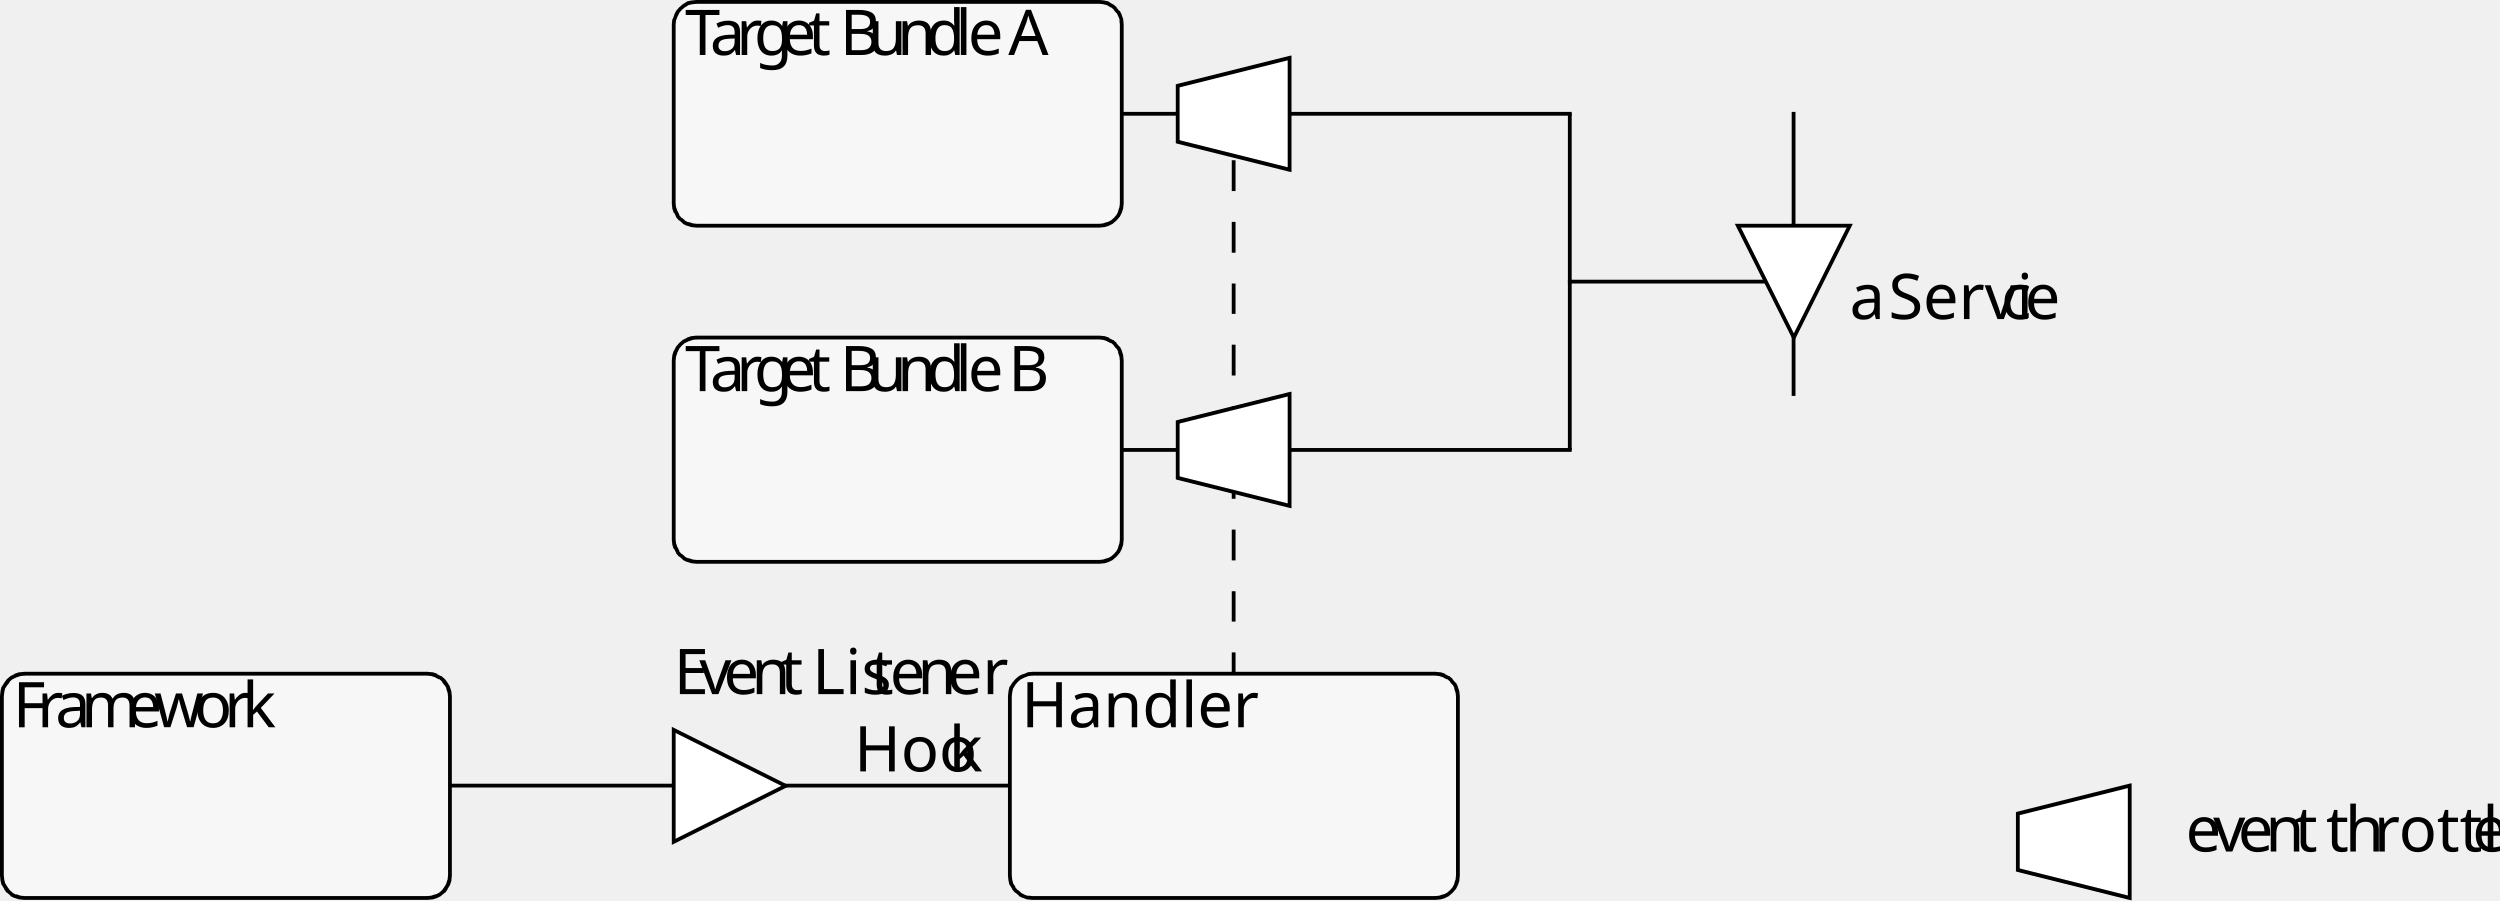
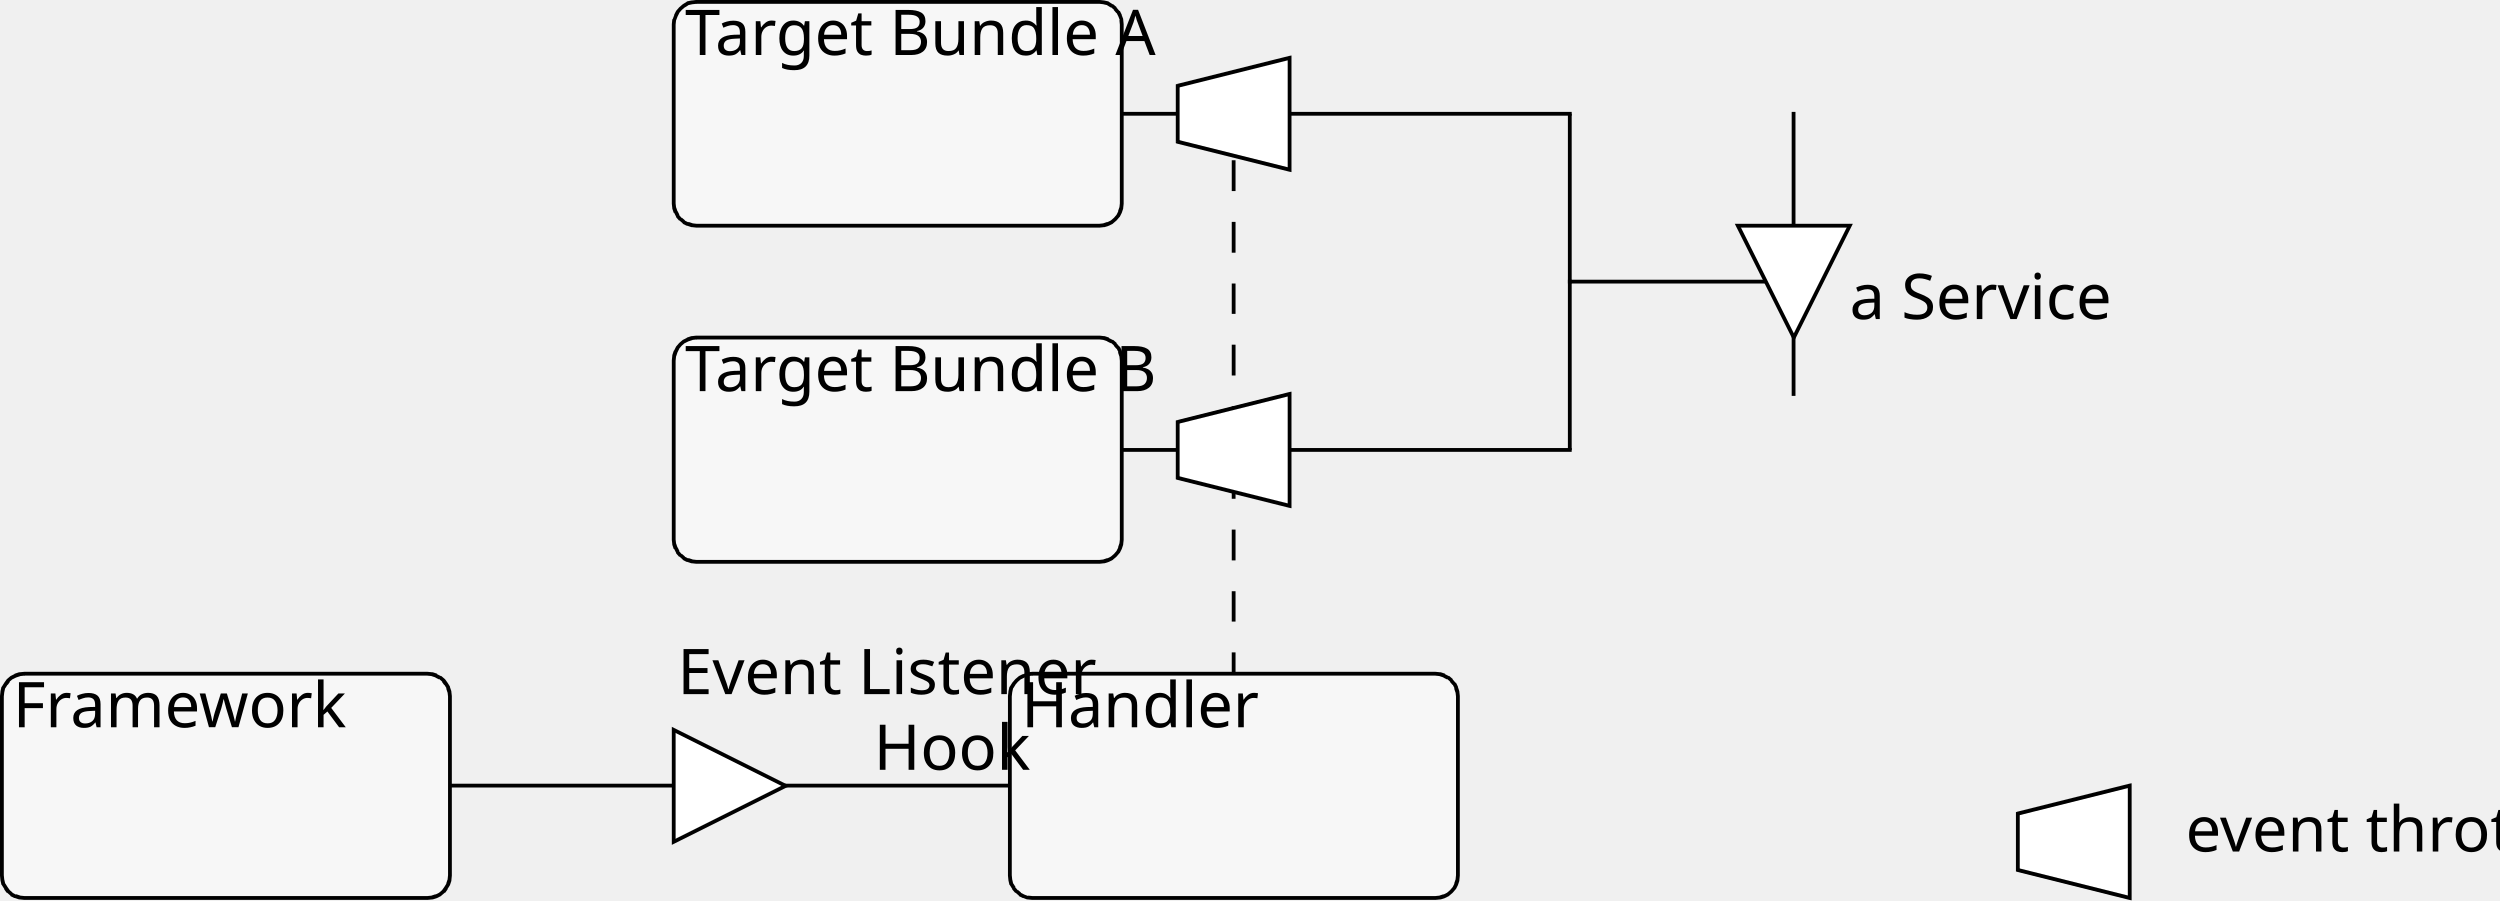
- <svg xmlns="http://www.w3.org/2000/svg" version="1.1" id="Layer_1" x="0px" y="0px" width="316.379px" height="113.94px" viewBox="0 0 316.379 113.94" style="enable-background:new 0 0 316.379 113.94;" xml:space="preserve">
+ <svg xmlns="http://www.w3.org/2000/svg" version="1.1" id="Layer_1" x="0px" y="0px" width="316.379px" height="113.939px" viewBox="0 0 316.379 113.939" enable-background="new 0 0 316.379 113.939" xml:space="preserve">
  <rect x="56.7" y="99.181" width="71.34" height="0.479" />
-   <rect x="141.72" y="14.16" width="57.18" height="0.48" />
+   <rect x="141.72" y="14.16" width="57.18" height="0.479" />
  <rect x="198.42" y="14.4" width="0.479" height="21.479" />
  <rect x="198.66" y="35.4" width="28.561" height="0.479" />
-   <rect x="141.72" y="56.7" width="57.18" height="0.48" />
+   <rect x="141.72" y="56.7" width="57.18" height="0.479" />
  <rect x="198.42" y="35.4" width="0.479" height="21.54" />
-   <text transform="matrix(1 0 0 1 234.0601 40.3799)">
-     <tspan x="0" y="0" style="font-family:'ProductusBook'; font-size:7.98;">a</tspan>
-     <tspan x="3.312" y="0" style="font-family:'ProductusBook'; font-size:7.98;"> </tspan>
-     <tspan x="4.924" y="0" style="font-family:'ProductusBook'; font-size:7.98;">Servi</tspan>
-     <tspan x="19.176" y="0" style="font-family:'ProductusBook'; font-size:7.98;">c</tspan>
-     <tspan x="22.176" y="0" style="font-family:'ProductusBook'; font-size:7.98;">e</tspan>
-   </text>
-   <polyline style="fill-rule:evenodd;clip-rule:evenodd;fill:#F7F7F7;" points="88.08,0.24 87.54,0.3 87,0.42 86.52,0.721 86.1,1.08   85.74,1.5 85.5,1.98 85.32,2.46 85.26,3.061 85.26,25.74 85.32,26.28 85.5,26.82 85.74,27.3 86.1,27.721 86.52,28.08 87,28.32   87.54,28.5 88.08,28.561 139.14,28.561 139.68,28.5 140.22,28.32 140.7,28.08 141.12,27.721 141.48,27.3 141.72,26.82 141.9,26.28   141.96,25.74 141.96,3.061 141.9,2.46 141.72,1.98 141.48,1.5 141.12,1.08 140.7,0.721 140.22,0.42 139.68,0.3 139.14,0.24   88.08,0.24 " />
-   <polyline points="88.14,0.48 87.6,0.54 87.06,0.66 87.12,0.66 86.64,0.96 86.7,0.9 86.28,1.26 85.92,1.681 85.98,1.62 85.74,2.101   85.56,2.58 85.56,2.521 85.5,3.12 85.5,3.061 85.5,25.74 85.56,26.28 85.56,26.221 85.74,26.76 85.74,26.7 85.98,27.181   85.92,27.181 86.28,27.601 86.28,27.54 86.7,27.9 86.64,27.9 87.12,28.141 87.12,28.08 87.66,28.26 87.6,28.26 88.14,28.32   88.08,28.32 139.14,28.32 139.68,28.26 139.62,28.26 140.16,28.08 140.1,28.141 140.58,27.9 141,27.54 140.94,27.601 141.3,27.181   141.54,26.7 141.48,26.76 141.66,26.221 141.66,26.28 141.72,25.74 141.72,3.061 141.72,3.12 141.66,2.521 141.72,2.58   141.54,2.101 141.3,1.62 141.3,1.681 140.94,1.26 141,1.26 140.58,0.9 140.58,0.96 140.1,0.66 140.16,0.66 139.62,0.54 139.68,0.54   139.14,0.48 88.08,0.48 88.08,0 139.2,0 139.74,0.061 140.28,0.181 140.34,0.24 140.82,0.54 140.88,0.54 141.3,0.9 141.3,0.96   141.66,1.38 141.72,1.38 141.96,1.86 141.96,1.92 142.14,2.4 142.14,2.46 142.2,3.061 142.2,25.8 142.14,26.34 142.14,26.4   141.96,26.94 141.72,27.42 141.66,27.48 141.3,27.9 140.88,28.26 140.82,28.32 140.34,28.561 139.8,28.74 139.74,28.74 139.2,28.8   88.08,28.8 87.54,28.74 87.48,28.74 86.94,28.561 86.88,28.561 86.4,28.32 86.4,28.26 85.98,27.9 85.92,27.9 85.56,27.48   85.56,27.42 85.32,26.94 85.26,26.94 85.08,26.4 85.08,26.34 85.02,25.8 85.02,3.061 85.08,2.46 85.14,2.4 85.32,1.92 85.32,1.86   85.56,1.38 85.92,0.96 85.98,0.9 86.4,0.54 86.88,0.24 86.94,0.181 87.48,0.061 87.54,0.061 88.08,0 " />
+   <text transform="matrix(1 0 0 1 234.0605 40.3801)" font-family="'ProductusBook'" font-size="7.98">a Service</text>
+   <polyline fill="#F7F7F7" points="88.08,0.24 87.54,0.3 87,0.42 86.52,0.721 86.1,1.08 85.74,1.5 85.5,1.98 85.32,2.46 85.26,3.061   85.26,25.74 85.32,26.281 85.5,26.82 85.74,27.3 86.1,27.721 86.52,28.08 87,28.32 87.54,28.5 88.08,28.561 139.14,28.561   139.68,28.5 140.22,28.32 140.7,28.08 141.12,27.721 141.48,27.3 141.72,26.82 141.9,26.281 141.96,25.74 141.96,3.061 141.9,2.46   141.72,1.98 141.48,1.5 141.12,1.08 140.7,0.721 140.22,0.42 139.68,0.3 139.14,0.24 88.08,0.24 " />
+   <polyline points="88.14,0.48 87.6,0.54 87.06,0.66 87.12,0.66 86.64,0.96 86.7,0.9 86.28,1.26 85.92,1.681 85.98,1.62 85.74,2.101   85.56,2.58 85.56,2.521 85.5,3.12 85.5,3.061 85.5,25.74 85.56,26.281 85.56,26.221 85.74,26.76 85.74,26.7 85.98,27.181   85.92,27.181 86.28,27.601 86.28,27.54 86.7,27.9 86.64,27.9 87.12,28.141 87.12,28.08 87.66,28.26 87.6,28.26 88.14,28.32   88.08,28.32 139.14,28.32 139.68,28.26 139.62,28.26 140.16,28.08 140.1,28.141 140.58,27.9 141,27.54 140.94,27.601 141.3,27.181   141.54,26.7 141.48,26.76 141.66,26.221 141.66,26.281 141.72,25.74 141.72,3.061 141.72,3.12 141.66,2.521 141.72,2.58   141.54,2.101 141.3,1.62 141.3,1.681 140.94,1.26 141,1.26 140.58,0.9 140.58,0.96 140.1,0.66 140.16,0.66 139.62,0.54 139.68,0.54   139.14,0.48 88.08,0.48 88.08,0 139.2,0 139.74,0.061 140.28,0.181 140.34,0.24 140.82,0.54 140.88,0.54 141.3,0.9 141.3,0.96   141.66,1.38 141.72,1.38 141.96,1.86 141.96,1.92 142.14,2.4 142.14,2.46 142.2,3.061 142.2,25.8 142.14,26.34 142.14,26.4   141.96,26.94 141.72,27.42 141.66,27.48 141.3,27.9 140.88,28.26 140.82,28.32 140.34,28.561 139.8,28.74 139.74,28.74 139.2,28.8   88.08,28.8 87.54,28.74 87.48,28.74 86.94,28.561 86.88,28.561 86.4,28.32 86.4,28.26 85.98,27.9 85.92,27.9 85.56,27.48   85.56,27.42 85.32,26.94 85.26,26.94 85.08,26.4 85.08,26.34 85.02,25.8 85.02,3.061 85.08,2.46 85.14,2.4 85.32,1.92 85.32,1.86   85.56,1.38 85.92,0.96 85.98,0.9 86.4,0.54 86.88,0.24 86.94,0.181 87.48,0.061 87.54,0.061 88.08,0 " />
  <polyline points="88.08,0.48 88.14,0.48 88.08,0 " />
-   <text transform="matrix(1 0 0 1 86.7002 6.96)">
-     <tspan x="0" y="0" style="font-family:'ProductusBook'; font-size:7.98;">T</tspan>
-     <tspan x="3.128" y="0" style="font-family:'ProductusBook'; font-size:7.98;">a</tspan>
-     <tspan x="6.488" y="0" style="font-family:'ProductusBook'; font-size:7.98;">r</tspan>
-     <tspan x="8.714" y="0" style="font-family:'ProductusBook'; font-size:7.98;">g</tspan>
-     <tspan x="12.082" y="0" style="font-family:'ProductusBook'; font-size:7.98;">e</tspan>
-     <tspan x="15.569" y="0" style="font-family:'ProductusBook'; font-size:7.98;">t</tspan>
-     <tspan x="17.962" y="0" style="font-family:'ProductusBook'; font-size:7.98;"> </tspan>
-     <tspan x="19.583" y="0" style="font-family:'ProductusBook'; font-size:7.98;">B</tspan>
-     <tspan x="23.125" y="0" style="font-family:'ProductusBook'; font-size:7.98;">u</tspan>
-     <tspan x="26.844" y="0" style="font-family:'ProductusBook'; font-size:7.98;">n</tspan>
-     <tspan x="30.507" y="0" style="font-family:'ProductusBook'; font-size:7.98;">d</tspan>
-     <tspan x="34.226" y="0" style="font-family:'ProductusBook'; font-size:7.98;">l</tspan>
-     <tspan x="35.79" y="0" style="font-family:'ProductusBook'; font-size:7.98;">e</tspan>
-     <tspan x="39.277" y="0" style="font-family:'ProductusBook'; font-size:7.98;"> </tspan>
-     <tspan x="40.897" y="0" style="font-family:'ProductusBook'; font-size:7.98;">A</tspan>
-   </text>
-   <rect x="226.74" y="14.16" width="0.48" height="35.94" />
-   <polyline style="fill-rule:evenodd;clip-rule:evenodd;fill:#FFFFFF;" points="219.9,28.561 226.98,42.721 234.06,28.561 " />
-   <polyline points="220.14,28.44 227.22,42.601 227.22,42.84 226.8,42.601 233.88,28.44 234.06,28.32 234.48,28.32 227.22,42.84   226.98,43.26 226.8,42.84 219.72,28.681 " />
-   <polyline points="234.06,28.8 219.9,28.8 219.72,28.681 219.54,28.32 234.06,28.32 " />
+   <text transform="matrix(1 0 0 1 86.7002 6.9602)" font-family="'ProductusBook'" font-size="7.98">Target Bundle A</text>
+   <rect x="226.74" y="14.16" width="0.48" height="35.939" />
+   <polyline fill="#FFFFFF" points="219.9,28.561 226.98,42.721 234.061,28.561 " />
+   <polyline points="220.141,28.44 227.221,42.601 227.221,42.84 226.8,42.601 233.88,28.44 234.061,28.32 234.48,28.32 227.221,42.84   226.98,43.26 226.8,42.84 219.721,28.681 " />
+   <polyline points="234.061,28.8 219.9,28.8 219.721,28.681 219.54,28.32 234.061,28.32 " />
  <rect x="155.88" y="14.16" width="0.479" height="2.22" />
-   <rect x="155.88" y="20.28" width="0.479" height="3.9" />
-   <rect x="155.88" y="28.08" width="0.479" height="3.9" />
+   <rect x="155.88" y="20.281" width="0.479" height="3.899" />
+   <rect x="155.88" y="28.08" width="0.479" height="3.899" />
  <rect x="155.88" y="35.88" width="0.479" height="3.841" />
-   <rect x="155.88" y="43.62" width="0.479" height="3.9" />
-   <rect x="155.88" y="51.42" width="0.479" height="3.9" />
+   <rect x="155.88" y="43.62" width="0.479" height="3.899" />
+   <rect x="155.88" y="51.42" width="0.479" height="3.899" />
  <rect x="155.88" y="59.221" width="0.479" height="3.899" />
  <rect x="155.88" y="67.021" width="0.479" height="3.899" />
-   <rect x="155.88" y="74.82" width="0.479" height="3.84" />
+   <rect x="155.88" y="74.82" width="0.479" height="3.841" />
  <rect x="155.88" y="82.561" width="0.479" height="3.899" />
-   <rect x="155.88" y="90.36" width="0.479" height="2.22" />
-   <polyline style="fill-rule:evenodd;clip-rule:evenodd;fill:#FFFFFF;" points="85.26,106.5 99.42,99.42 85.26,92.34 " />
+   <rect x="155.88" y="90.36" width="0.479" height="2.221" />
+   <polyline fill="#FFFFFF" points="85.26,106.5 99.42,99.42 85.26,92.34 " />
  <polyline points="85.14,106.32 99.3,99.24 99.54,99.24 99.3,99.66 85.14,92.58 85.02,92.34 85.02,91.98 100.02,99.48 99.54,99.66   85.38,106.74 " />
  <polyline points="85.5,92.34 85.5,106.5 85.38,106.74 85.02,106.92 85.02,92.34 " />
-   <polyline style="fill-rule:evenodd;clip-rule:evenodd;fill:#FFFFFF;" points="149.04,10.86 163.2,7.32 163.2,21.48 149.04,17.94 " />
-   <polyline points="148.98,10.62 163.14,7.08 163.44,7.021 163.44,21.78 163.14,21.721 148.98,18.181 148.8,18.12 148.8,17.94   149.1,17.7 163.26,21.24 163.14,21.721 162.96,21.48 162.96,7.32 163.44,7.32 163.26,7.561 149.1,11.101 " />
+   <polyline fill="#FFFFFF" points="149.04,10.86 163.2,7.32 163.2,21.48 149.04,17.94 " />
+   <polyline points="148.98,10.62 163.141,7.08 163.439,7.021 163.439,21.781 163.141,21.721 148.98,18.181 148.8,18.12 148.8,17.94   149.1,17.7 163.26,21.24 163.141,21.721 162.96,21.48 162.96,7.32 163.439,7.32 163.26,7.561 149.1,11.101 " />
  <polyline points="148.8,17.94 148.8,10.681 148.98,10.62 149.28,10.86 149.28,17.94 " />
-   <text transform="matrix(1 0 0 1 276.6001 107.7607)">
-     <tspan x="0" y="0" style="font-family:'ProductusBook'; font-size:7.98;">e</tspan>
-     <tspan x="3.487" y="0" style="font-family:'ProductusBook'; font-size:7.98;">v</tspan>
-     <tspan x="6.607" y="0" style="font-family:'ProductusBook'; font-size:7.98;">e</tspan>
-     <tspan x="10.095" y="0" style="font-family:'ProductusBook'; font-size:7.98;">n</tspan>
-     <tspan x="13.813" y="0" style="font-family:'ProductusBook'; font-size:7.98;">t</tspan>
-     <tspan x="16.207" y="0" style="font-family:'ProductusBook'; font-size:7.98;"> </tspan>
-     <tspan x="17.771" y="0" style="font-family:'ProductusBook'; font-size:7.98;">t</tspan>
-     <tspan x="20.165" y="0" style="font-family:'ProductusBook'; font-size:7.98;">h</tspan>
-     <tspan x="23.828" y="0" style="font-family:'ProductusBook'; font-size:7.98;">rottl</tspan>
-     <tspan x="36.276" y="0" style="font-family:'ProductusBook'; font-size:7.98;">e</tspan>
+   <text transform="matrix(1 0 0 1 276.5996 107.761)" font-family="'ProductusBook'" font-size="7.98">event throttle</text>
+   <polyline fill="#F7F7F7" points="88.08,42.721 87.54,42.781 87,42.96 86.52,43.2 86.1,43.561 85.74,43.98 85.5,44.46 85.32,45   85.26,45.601 85.26,68.281 85.32,68.82 85.5,69.36 85.74,69.84 86.1,70.26 86.52,70.62 87,70.86 87.54,71.04 88.08,71.101   139.14,71.101 139.68,71.04 140.22,70.86 140.7,70.62 141.12,70.26 141.48,69.84 141.72,69.36 141.9,68.82 141.96,68.281   141.96,45.601 141.9,45 141.72,44.46 141.48,43.98 141.12,43.561 140.7,43.2 140.22,42.96 139.68,42.781 139.14,42.721   88.08,42.721 " />
+   <polyline points="88.14,42.96 87.6,43.021 87.66,43.021 87.12,43.2 86.64,43.44 86.7,43.38 86.28,43.74 85.92,44.16 85.98,44.101   85.74,44.58 85.56,45.12 85.56,45.061 85.5,45.66 85.5,45.601 85.5,68.281 85.56,68.82 85.56,68.76 85.74,69.3 85.74,69.24   85.98,69.721 85.92,69.721 86.28,70.141 86.28,70.08 86.7,70.44 86.64,70.44 87.12,70.681 87.12,70.62 87.66,70.8 87.6,70.8   88.14,70.86 88.08,70.86 139.14,70.86 139.68,70.8 139.62,70.8 140.16,70.62 140.1,70.681 140.58,70.44 141,70.08 140.94,70.141   141.3,69.721 141.54,69.24 141.48,69.3 141.66,68.76 141.66,68.82 141.72,68.281 141.72,45.601 141.72,45.66 141.66,45.061   141.66,45.12 141.48,44.58 141.54,44.58 141.3,44.101 141.3,44.16 140.94,43.74 141,43.74 140.58,43.38 140.58,43.44 140.1,43.2   140.16,43.2 139.62,43.021 139.68,43.021 139.14,42.96 88.08,42.96 88.08,42.48 139.2,42.48 139.74,42.54 139.8,42.54   140.34,42.721 140.34,42.781 140.82,43.021 140.88,43.021 141.3,43.38 141.3,43.44 141.66,43.86 141.72,43.86 141.96,44.34   141.96,44.4 142.14,44.94 142.14,45 142.2,45.601 142.2,68.34 142.14,68.88 142.14,68.94 141.96,69.48 141.72,69.96 141.66,70.021   141.3,70.44 140.88,70.8 140.82,70.86 140.34,71.101 139.8,71.281 139.74,71.281 139.2,71.34 88.08,71.34 87.54,71.281   87.48,71.281 86.94,71.101 86.88,71.101 86.4,70.86 86.4,70.8 85.98,70.44 85.92,70.44 85.56,70.021 85.56,69.96 85.32,69.48   85.26,69.48 85.08,68.94 85.08,68.88 85.02,68.34 85.02,45.601 85.08,45 85.08,44.94 85.26,44.4 85.32,44.34 85.56,43.86   85.92,43.44 85.98,43.38 86.4,43.021 86.88,42.781 86.94,42.721 87.48,42.54 87.54,42.54 88.08,42.48 " />
+   <polyline points="88.08,42.96 88.14,42.96 88.08,42.48 " />
+   <text transform="matrix(1 0 0 1 86.7002 49.5002)" font-family="'ProductusBook'" font-size="7.98">Target Bundle B</text>
+   <polyline fill="#FFFFFF" points="149.04,53.4 163.2,49.86 163.2,64.021 149.04,60.48 " />
+   <polyline points="148.98,53.16 163.141,49.62 163.439,49.561 163.439,64.32 163.141,64.26 148.98,60.721 148.8,60.66 148.8,60.48   149.1,60.24 163.26,63.781 163.141,64.26 162.96,64.021 162.96,49.86 163.439,49.86 163.26,50.101 149.1,53.641 " />
+   <polyline points="148.8,60.48 148.8,53.221 148.98,53.16 149.28,53.4 149.28,60.48 " />
+   <polyline fill="#FFFFFF" points="255.359,102.96 269.52,99.42 269.52,113.641 255.359,110.101 " />
+   <polyline points="255.3,102.721 269.46,99.181 269.76,99.12 269.76,113.94 269.46,113.88 255.3,110.34 255.12,110.281   255.12,110.101 255.42,109.86 269.58,113.4 269.46,113.88 269.279,113.641 269.279,99.42 269.76,99.42 269.58,99.66 255.42,103.2   " />
+   <polyline points="255.12,110.101 255.12,102.781 255.3,102.721 255.6,102.96 255.6,110.101 " />
+   <polyline fill="#F7F7F7" points="130.62,85.26 130.02,85.32 129.54,85.5 129.06,85.74 128.64,86.101 128.28,86.521 127.98,87   127.86,87.54 127.8,88.08 127.8,110.76 127.86,111.36 127.98,111.9 128.28,112.38 128.64,112.8 129.06,113.16 129.54,113.4   130.02,113.58 130.62,113.641 181.62,113.641 182.221,113.58 182.76,113.4 183.24,113.16 183.66,112.8 184.02,112.38 184.26,111.9   184.439,111.36 184.5,110.76 184.5,88.08 184.439,87.54 184.26,87 184.02,86.521 183.66,86.101 183.24,85.74 182.76,85.5   182.221,85.32 181.62,85.26 130.62,85.26 " />
+   <polyline points="130.68,85.5 130.08,85.561 130.14,85.561 129.66,85.74 129.18,85.98 129.24,85.92 128.82,86.281 128.46,86.7   128.52,86.641 128.22,87.12 128.22,87.061 128.1,87.601 128.04,88.141 128.04,88.08 128.04,110.76 128.1,111.36 128.1,111.3   128.22,111.84 128.22,111.781 128.52,112.26 128.46,112.26 128.82,112.681 128.82,112.62 129.24,112.98 129.18,112.98   129.66,113.221 130.14,113.4 130.08,113.34 130.68,113.4 130.62,113.4 181.62,113.4 182.221,113.34 182.16,113.34 182.7,113.16   182.641,113.221 183.12,112.98 183.54,112.62 183.48,112.681 183.84,112.26 184.08,111.781 184.02,111.84 184.2,111.3 184.2,111.36   184.26,110.76 184.26,88.08 184.26,88.141 184.2,87.601 184.2,87.66 184.02,87.12 184.08,87.12 183.84,86.641 183.84,86.7   183.48,86.281 183.54,86.281 183.12,85.92 183.12,85.98 182.641,85.74 182.7,85.74 182.16,85.561 182.221,85.561 181.62,85.5   130.62,85.5 130.62,85.021 181.68,85.021 182.279,85.08 182.34,85.08 182.88,85.26 182.88,85.32 183.359,85.561 183.42,85.561   183.84,85.92 183.84,85.98 184.2,86.4 184.26,86.4 184.5,86.88 184.5,86.94 184.68,87.48 184.68,87.54 184.74,88.08 184.74,110.82   184.68,111.42 184.68,111.48 184.5,112.021 184.26,112.5 184.2,112.561 183.84,112.98 183.42,113.34 183.359,113.4 182.88,113.641   182.34,113.82 182.279,113.82 181.68,113.88 130.62,113.88 130.02,113.82 129.96,113.82 129.48,113.641 129.42,113.641   128.94,113.4 128.94,113.34 128.52,112.98 128.46,112.98 128.1,112.561 128.1,112.5 127.8,112.021 127.74,111.96 127.62,111.42   127.56,110.82 127.56,88.08 127.62,87.54 127.62,87.48 127.74,86.94 127.8,86.88 128.1,86.4 128.46,85.98 128.52,85.92   128.94,85.561 129.42,85.32 129.48,85.32 129.96,85.141 130.02,85.08 130.62,85.021 " />
+   <polyline points="130.62,85.5 130.68,85.5 130.62,85.021 " />
+   <text transform="matrix(1 0 0 1 129.2402 92.0403)" font-family="'ProductusBook'" font-size="7.98">Handler</text>
+   <text transform="matrix(1 0 0 1 85.7222 87.8411)" enable-background="new    ">
+     <tspan x="0" y="0" font-family="'ProductusBook'" font-size="7.98">Event Listener</tspan>
+     <tspan x="24.841" y="9.576" font-family="'ProductusBook'" font-size="7.98">Hook</tspan>
  </text>
-   <polyline style="fill-rule:evenodd;clip-rule:evenodd;fill:#F7F7F7;" points="88.08,42.721 87.54,42.78 87,42.96 86.52,43.2   86.1,43.561 85.74,43.98 85.5,44.46 85.32,45 85.26,45.601 85.26,68.28 85.32,68.82 85.5,69.36 85.74,69.84 86.1,70.26 86.52,70.62   87,70.86 87.54,71.04 88.08,71.101 139.14,71.101 139.68,71.04 140.22,70.86 140.7,70.62 141.12,70.26 141.48,69.84 141.72,69.36   141.9,68.82 141.96,68.28 141.96,45.601 141.9,45 141.72,44.46 141.48,43.98 141.12,43.561 140.7,43.2 140.22,42.96 139.68,42.78   139.14,42.721 88.08,42.721 " />
-   <polyline points="88.14,42.96 87.6,43.021 87.66,43.021 87.12,43.2 86.64,43.44 86.7,43.38 86.28,43.74 85.92,44.16 85.98,44.101   85.74,44.58 85.56,45.12 85.56,45.061 85.5,45.66 85.5,45.601 85.5,68.28 85.56,68.82 85.56,68.76 85.74,69.3 85.74,69.24   85.98,69.721 85.92,69.721 86.28,70.141 86.28,70.08 86.7,70.44 86.64,70.44 87.12,70.681 87.12,70.62 87.66,70.8 87.6,70.8   88.14,70.86 88.08,70.86 139.14,70.86 139.68,70.8 139.62,70.8 140.16,70.62 140.1,70.681 140.58,70.44 141,70.08 140.94,70.141   141.3,69.721 141.54,69.24 141.48,69.3 141.66,68.76 141.66,68.82 141.72,68.28 141.72,45.601 141.72,45.66 141.66,45.061   141.66,45.12 141.48,44.58 141.54,44.58 141.3,44.101 141.3,44.16 140.94,43.74 141,43.74 140.58,43.38 140.58,43.44 140.1,43.2   140.16,43.2 139.62,43.021 139.68,43.021 139.14,42.96 88.08,42.96 88.08,42.48 139.2,42.48 139.74,42.54 139.8,42.54   140.34,42.721 140.34,42.78 140.82,43.021 140.88,43.021 141.3,43.38 141.3,43.44 141.66,43.86 141.72,43.86 141.96,44.34   141.96,44.4 142.14,44.94 142.14,45 142.2,45.601 142.2,68.34 142.14,68.88 142.14,68.94 141.96,69.48 141.72,69.96 141.66,70.021   141.3,70.44 140.88,70.8 140.82,70.86 140.34,71.101 139.8,71.28 139.74,71.28 139.2,71.34 88.08,71.34 87.54,71.28 87.48,71.28   86.94,71.101 86.88,71.101 86.4,70.86 86.4,70.8 85.98,70.44 85.92,70.44 85.56,70.021 85.56,69.96 85.32,69.48 85.26,69.48   85.08,68.94 85.08,68.88 85.02,68.34 85.02,45.601 85.08,45 85.08,44.94 85.26,44.4 85.32,44.34 85.56,43.86 85.92,43.44   85.98,43.38 86.4,43.021 86.88,42.78 86.94,42.721 87.48,42.54 87.54,42.54 88.08,42.48 " />
-   <polyline points="88.08,42.96 88.14,42.96 88.08,42.48 " />
-   <text transform="matrix(1 0 0 1 86.7002 49.5)">
-     <tspan x="0" y="0" style="font-family:'ProductusBook'; font-size:7.98;">T</tspan>
-     <tspan x="3.128" y="0" style="font-family:'ProductusBook'; font-size:7.98;">a</tspan>
-     <tspan x="6.488" y="0" style="font-family:'ProductusBook'; font-size:7.98;">r</tspan>
-     <tspan x="8.714" y="0" style="font-family:'ProductusBook'; font-size:7.98;">g</tspan>
-     <tspan x="12.082" y="0" style="font-family:'ProductusBook'; font-size:7.98;">e</tspan>
-     <tspan x="15.569" y="0" style="font-family:'ProductusBook'; font-size:7.98;">t</tspan>
-     <tspan x="17.962" y="0" style="font-family:'ProductusBook'; font-size:7.98;"> </tspan>
-     <tspan x="19.583" y="0" style="font-family:'ProductusBook'; font-size:7.98;">B</tspan>
-     <tspan x="23.125" y="0" style="font-family:'ProductusBook'; font-size:7.98;">u</tspan>
-     <tspan x="26.844" y="0" style="font-family:'ProductusBook'; font-size:7.98;">n</tspan>
-     <tspan x="30.507" y="0" style="font-family:'ProductusBook'; font-size:7.98;">d</tspan>
-     <tspan x="34.226" y="0" style="font-family:'ProductusBook'; font-size:7.98;">l</tspan>
-     <tspan x="35.79" y="0" style="font-family:'ProductusBook'; font-size:7.98;">e</tspan>
-     <tspan x="39.277" y="0" style="font-family:'ProductusBook'; font-size:7.98;"> </tspan>
-     <tspan x="40.897" y="0" style="font-family:'ProductusBook'; font-size:7.98;">B</tspan>
-   </text>
-   <polyline style="fill-rule:evenodd;clip-rule:evenodd;fill:#FFFFFF;" points="149.04,53.4 163.2,49.86 163.2,64.021 149.04,60.48   " />
-   <polyline points="148.98,53.16 163.14,49.62 163.44,49.561 163.44,64.32 163.14,64.26 148.98,60.721 148.8,60.66 148.8,60.48   149.1,60.24 163.26,63.78 163.14,64.26 162.96,64.021 162.96,49.86 163.44,49.86 163.26,50.101 149.1,53.641 " />
-   <polyline points="148.8,60.48 148.8,53.221 148.98,53.16 149.28,53.4 149.28,60.48 " />
-   <polyline style="fill-rule:evenodd;clip-rule:evenodd;fill:#FFFFFF;" points="255.36,102.96 269.52,99.42 269.52,113.641   255.36,110.101 " />
-   <polyline points="255.3,102.721 269.46,99.181 269.76,99.12 269.76,113.94 269.46,113.88 255.3,110.34 255.12,110.28   255.12,110.101 255.42,109.86 269.58,113.4 269.46,113.88 269.28,113.641 269.28,99.42 269.76,99.42 269.58,99.66 255.42,103.2 " />
-   <polyline points="255.12,110.101 255.12,102.78 255.3,102.721 255.6,102.96 255.6,110.101 " />
-   <polyline style="fill-rule:evenodd;clip-rule:evenodd;fill:#F7F7F7;" points="130.62,85.26 130.02,85.32 129.54,85.5 129.06,85.74   128.64,86.101 128.28,86.521 127.98,87 127.86,87.54 127.8,88.08 127.8,110.76 127.86,111.36 127.98,111.9 128.28,112.38   128.64,112.8 129.06,113.16 129.54,113.4 130.02,113.58 130.62,113.641 181.62,113.641 182.22,113.58 182.76,113.4 183.24,113.16   183.66,112.8 184.02,112.38 184.26,111.9 184.44,111.36 184.5,110.76 184.5,88.08 184.44,87.54 184.26,87 184.02,86.521   183.66,86.101 183.24,85.74 182.76,85.5 182.22,85.32 181.62,85.26 130.62,85.26 " />
-   <polyline points="130.68,85.5 130.08,85.561 130.14,85.561 129.66,85.74 129.18,85.98 129.24,85.92 128.82,86.28 128.46,86.7   128.52,86.641 128.22,87.12 128.22,87.061 128.1,87.601 128.04,88.141 128.04,88.08 128.04,110.76 128.1,111.36 128.1,111.3   128.22,111.84 128.22,111.78 128.52,112.26 128.46,112.26 128.82,112.681 128.82,112.62 129.24,112.98 129.18,112.98   129.66,113.221 130.14,113.4 130.08,113.34 130.68,113.4 130.62,113.4 181.62,113.4 182.22,113.34 182.16,113.34 182.7,113.16   182.64,113.221 183.12,112.98 183.54,112.62 183.48,112.681 183.84,112.26 184.08,111.78 184.02,111.84 184.2,111.3 184.2,111.36   184.26,110.76 184.26,88.08 184.26,88.141 184.2,87.601 184.2,87.66 184.02,87.12 184.08,87.12 183.84,86.641 183.84,86.7   183.48,86.28 183.54,86.28 183.12,85.92 183.12,85.98 182.64,85.74 182.7,85.74 182.16,85.561 182.22,85.561 181.62,85.5   130.62,85.5 130.62,85.021 181.68,85.021 182.28,85.08 182.34,85.08 182.88,85.26 182.88,85.32 183.36,85.561 183.42,85.561   183.84,85.92 183.84,85.98 184.2,86.4 184.26,86.4 184.5,86.88 184.5,86.94 184.68,87.48 184.68,87.54 184.74,88.08 184.74,110.82   184.68,111.42 184.68,111.48 184.5,112.021 184.26,112.5 184.2,112.561 183.84,112.98 183.42,113.34 183.36,113.4 182.88,113.641   182.34,113.82 182.28,113.82 181.68,113.88 130.62,113.88 130.02,113.82 129.96,113.82 129.48,113.641 129.42,113.641 128.94,113.4   128.94,113.34 128.52,112.98 128.46,112.98 128.1,112.561 128.1,112.5 127.8,112.021 127.74,111.96 127.62,111.42 127.56,110.82   127.56,88.08 127.62,87.54 127.62,87.48 127.74,86.94 127.8,86.88 128.1,86.4 128.46,85.98 128.52,85.92 128.94,85.561   129.42,85.32 129.48,85.32 129.96,85.141 130.02,85.08 130.62,85.021 " />
-   <polyline points="130.62,85.5 130.68,85.5 130.62,85.021 " />
-   <text transform="matrix(1 0 0 1 129.2402 92.04)" style="font-family:'ProductusBook'; font-size:7.98;">Handler</text>
-   <text transform="matrix(1 0 0 1 85.2598 87.8408)">
-     <tspan x="0" y="0" style="font-family:'ProductusBook'; font-size:7.98;">E</tspan>
-     <tspan x="3.24" y="0" style="font-family:'ProductusBook'; font-size:7.98;">v</tspan>
-     <tspan x="6.304" y="0" style="font-family:'ProductusBook'; font-size:7.98;">e</tspan>
-     <tspan x="9.839" y="0" style="font-family:'ProductusBook'; font-size:7.98;">n</tspan>
-     <tspan x="13.502" y="0" style="font-family:'ProductusBook'; font-size:7.98;">t</tspan>
-     <tspan x="15.896" y="0" style="font-family:'ProductusBook'; font-size:7.98;"> </tspan>
-     <tspan x="17.516" y="0" style="font-family:'ProductusBook'; font-size:7.98;">Lis</tspan>
-     <tspan x="24.953" y="0" style="font-family:'ProductusBook'; font-size:7.98;">t</tspan>
-     <tspan x="27.347" y="0" style="font-family:'ProductusBook'; font-size:7.98;">e</tspan>
-     <tspan x="30.85" y="0" style="font-family:'ProductusBook'; font-size:7.98;">n</tspan>
-     <tspan x="34.569" y="0" style="font-family:'ProductusBook'; font-size:7.98;">er </tspan>
-   </text>
-   <polyline style="fill-rule:evenodd;clip-rule:evenodd;fill:#F7F7F7;" points="3.06,85.26 2.46,85.32 1.92,85.5 1.44,85.74   1.02,86.101 0.72,86.521 0.42,87 0.3,87.54 0.24,88.08 0.24,110.76 0.3,111.36 0.42,111.9 0.72,112.38 1.02,112.8 1.44,113.16   1.92,113.4 2.46,113.58 3.06,113.641 54.06,113.641 54.66,113.58 55.2,113.4 55.68,113.16 56.1,112.8 56.4,112.38 56.7,111.9   56.88,111.36 56.94,110.76 56.94,88.08 56.88,87.54 56.7,87 56.4,86.521 56.1,86.101 55.68,85.74 55.2,85.5 54.66,85.32   54.06,85.26 3.06,85.26 " />
-   <polyline points="3.12,85.5 2.52,85.561 2.58,85.561 2.04,85.74 1.56,85.98 1.62,85.92 1.2,86.28 1.26,86.28 0.96,86.7 0.96,86.641   0.66,87.12 0.66,87.061 0.54,87.601 0.48,88.141 0.48,88.08 0.48,110.76 0.54,111.36 0.54,111.3 0.66,111.84 0.66,111.78   0.96,112.26 1.26,112.681 1.2,112.62 1.62,112.98 1.56,112.98 2.04,113.221 2.04,113.16 2.58,113.34 2.52,113.34 3.12,113.4   3.06,113.4 54.06,113.4 54.66,113.34 54.6,113.34 55.14,113.16 55.08,113.221 55.56,112.98 55.98,112.62 55.92,112.681   56.22,112.26 56.52,111.78 56.46,111.84 56.64,111.3 56.64,111.36 56.7,110.76 56.7,88.08 56.7,88.141 56.64,87.601 56.64,87.66   56.46,87.12 56.52,87.12 56.22,86.641 56.22,86.7 55.92,86.28 55.98,86.28 55.56,85.92 55.56,85.98 55.08,85.74 55.14,85.74   54.6,85.561 54.66,85.561 54.06,85.5 3.06,85.5 3.06,85.021 54.12,85.021 54.72,85.08 54.78,85.08 55.32,85.26 55.32,85.32   55.8,85.561 55.86,85.561 56.28,85.92 56.34,85.98 56.64,86.4 56.94,86.88 56.94,86.94 57.12,87.48 57.12,87.54 57.18,88.08   57.18,110.82 57.12,111.42 57.12,111.48 56.94,112.021 56.64,112.5 56.64,112.561 56.34,112.98 56.28,112.98 55.86,113.34   55.8,113.4 55.32,113.641 54.78,113.82 54.72,113.82 54.12,113.88 3.06,113.88 2.46,113.82 2.4,113.82 1.86,113.641 1.8,113.641   1.32,113.4 1.32,113.34 0.9,112.98 0.84,112.98 0.54,112.561 0.54,112.5 0.24,112.021 0.18,111.96 0.06,111.42 0,110.82 0,88.08   0.06,87.54 0.06,87.48 0.18,86.94 0.24,86.88 0.54,86.4 0.84,85.98 0.9,85.92 1.32,85.561 1.8,85.32 1.86,85.26 2.4,85.08   2.46,85.08 3.06,85.021 " />
+   <polyline fill="#F7F7F7" points="3.06,85.26 2.46,85.32 1.92,85.5 1.44,85.74 1.02,86.101 0.72,86.521 0.42,87 0.3,87.54   0.24,88.08 0.24,110.76 0.3,111.36 0.42,111.9 0.72,112.38 1.02,112.8 1.44,113.16 1.92,113.4 2.46,113.58 3.06,113.641   54.06,113.641 54.66,113.58 55.2,113.4 55.68,113.16 56.1,112.8 56.4,112.38 56.7,111.9 56.88,111.36 56.94,110.76 56.94,88.08   56.88,87.54 56.7,87 56.4,86.521 56.1,86.101 55.68,85.74 55.2,85.5 54.66,85.32 54.06,85.26 3.06,85.26 " />
+   <polyline points="3.12,85.5 2.52,85.561 2.58,85.561 2.04,85.74 1.56,85.98 1.62,85.92 1.2,86.281 1.26,86.281 0.96,86.7   0.96,86.641 0.66,87.12 0.66,87.061 0.54,87.601 0.48,88.141 0.48,88.08 0.48,110.76 0.54,111.36 0.54,111.3 0.66,111.84   0.66,111.781 0.96,112.26 1.26,112.681 1.2,112.62 1.62,112.98 1.56,112.98 2.04,113.221 2.04,113.16 2.58,113.34 2.52,113.34   3.12,113.4 3.06,113.4 54.06,113.4 54.66,113.34 54.6,113.34 55.14,113.16 55.08,113.221 55.56,112.98 55.98,112.62 55.92,112.681   56.22,112.26 56.52,111.781 56.46,111.84 56.64,111.3 56.64,111.36 56.7,110.76 56.7,88.08 56.7,88.141 56.64,87.601 56.64,87.66   56.46,87.12 56.52,87.12 56.22,86.641 56.22,86.7 55.92,86.281 55.98,86.281 55.56,85.92 55.56,85.98 55.08,85.74 55.14,85.74   54.6,85.561 54.66,85.561 54.06,85.5 3.06,85.5 3.06,85.021 54.12,85.021 54.72,85.08 54.78,85.08 55.32,85.26 55.32,85.32   55.8,85.561 55.86,85.561 56.28,85.92 56.34,85.98 56.64,86.4 56.94,86.88 56.94,86.94 57.12,87.48 57.12,87.54 57.18,88.08   57.18,110.82 57.12,111.42 57.12,111.48 56.94,112.021 56.64,112.5 56.64,112.561 56.34,112.98 56.28,112.98 55.86,113.34   55.8,113.4 55.32,113.641 54.78,113.82 54.72,113.82 54.12,113.88 3.06,113.88 2.46,113.82 2.4,113.82 1.86,113.641 1.8,113.641   1.32,113.4 1.32,113.34 0.9,112.98 0.84,112.98 0.54,112.561 0.54,112.5 0.24,112.021 0.18,111.96 0.06,111.42 0,110.82 0,88.08   0.06,87.54 0.06,87.48 0.18,86.94 0.24,86.88 0.54,86.4 0.84,85.98 0.9,85.92 1.32,85.561 1.8,85.32 1.86,85.26 2.4,85.08   2.46,85.08 3.06,85.021 " />
  <polyline points="3.06,85.5 3.12,85.5 3.06,85.021 " />
-   <text transform="matrix(1 0 0 1 1.6201 92.04)">
-     <tspan x="0" y="0" style="font-family:'ProductusBook'; font-size:7.98;">F</tspan>
-     <tspan x="3.088" y="0" style="font-family:'ProductusBook'; font-size:7.98;">r</tspan>
-     <tspan x="5.362" y="0" style="font-family:'ProductusBook'; font-size:7.98;">a</tspan>
-     <tspan x="8.65" y="0" style="font-family:'ProductusBook'; font-size:7.98;">m</tspan>
-     <tspan x="14.404" y="0" style="font-family:'ProductusBook'; font-size:7.98;">e</tspan>
-     <tspan x="17.883" y="0" style="font-family:'ProductusBook'; font-size:7.98;">w</tspan>
-     <tspan x="22.926" y="0" style="font-family:'ProductusBook'; font-size:7.98;">o</tspan>
-     <tspan x="26.765" y="0" style="font-family:'ProductusBook'; font-size:7.98;">r</tspan>
-     <tspan x="29.039" y="0" style="font-family:'ProductusBook'; font-size:7.98;">k</tspan>
-   </text>
-   <text transform="matrix(1 0 0 1 85.2598 97.6201)">
-     <tspan x="0" y="0" style="font-family:'ProductusBook'; font-size:7.98;"> </tspan>
-     <tspan x="1.564" y="0" style="font-family:'ProductusBook'; font-size:7.98;">  </tspan>
-     <tspan x="4.804" y="0" style="font-family:'ProductusBook'; font-size:7.98;"> </tspan>
-     <tspan x="6.368" y="0" style="font-family:'ProductusBook'; font-size:7.98;"> </tspan>
-     <tspan x="7.98" y="0" style="font-family:'ProductusBook'; font-size:7.98;"> </tspan>
-     <tspan x="9.6" y="0" style="font-family:'ProductusBook'; font-size:7.98;"> </tspan>
-     <tspan x="11.164" y="0" style="font-family:'ProductusBook'; font-size:7.98;"> </tspan>
-     <tspan x="12.776" y="0" style="font-family:'ProductusBook'; font-size:7.98;"> </tspan>
-     <tspan x="14.34" y="0" style="font-family:'ProductusBook'; font-size:7.98;"> </tspan>
-     <tspan x="15.959" y="0" style="font-family:'ProductusBook'; font-size:7.98;"> </tspan>
-     <tspan x="17.572" y="0" style="font-family:'ProductusBook'; font-size:7.98;"> </tspan>
-     <tspan x="19.136" y="0" style="font-family:'ProductusBook'; font-size:7.98;"> </tspan>
-     <tspan x="20.755" y="0" style="font-family:'ProductusBook'; font-size:7.98;"> Hoo</tspan>
-     <tspan x="34.832" y="0" style="font-family:'ProductusBook'; font-size:7.98;">k</tspan>
-   </text>
+   <text transform="matrix(1 0 0 1 1.6201 92.0403)" font-family="'ProductusBook'" font-size="7.98">Framework</text>
</svg>
